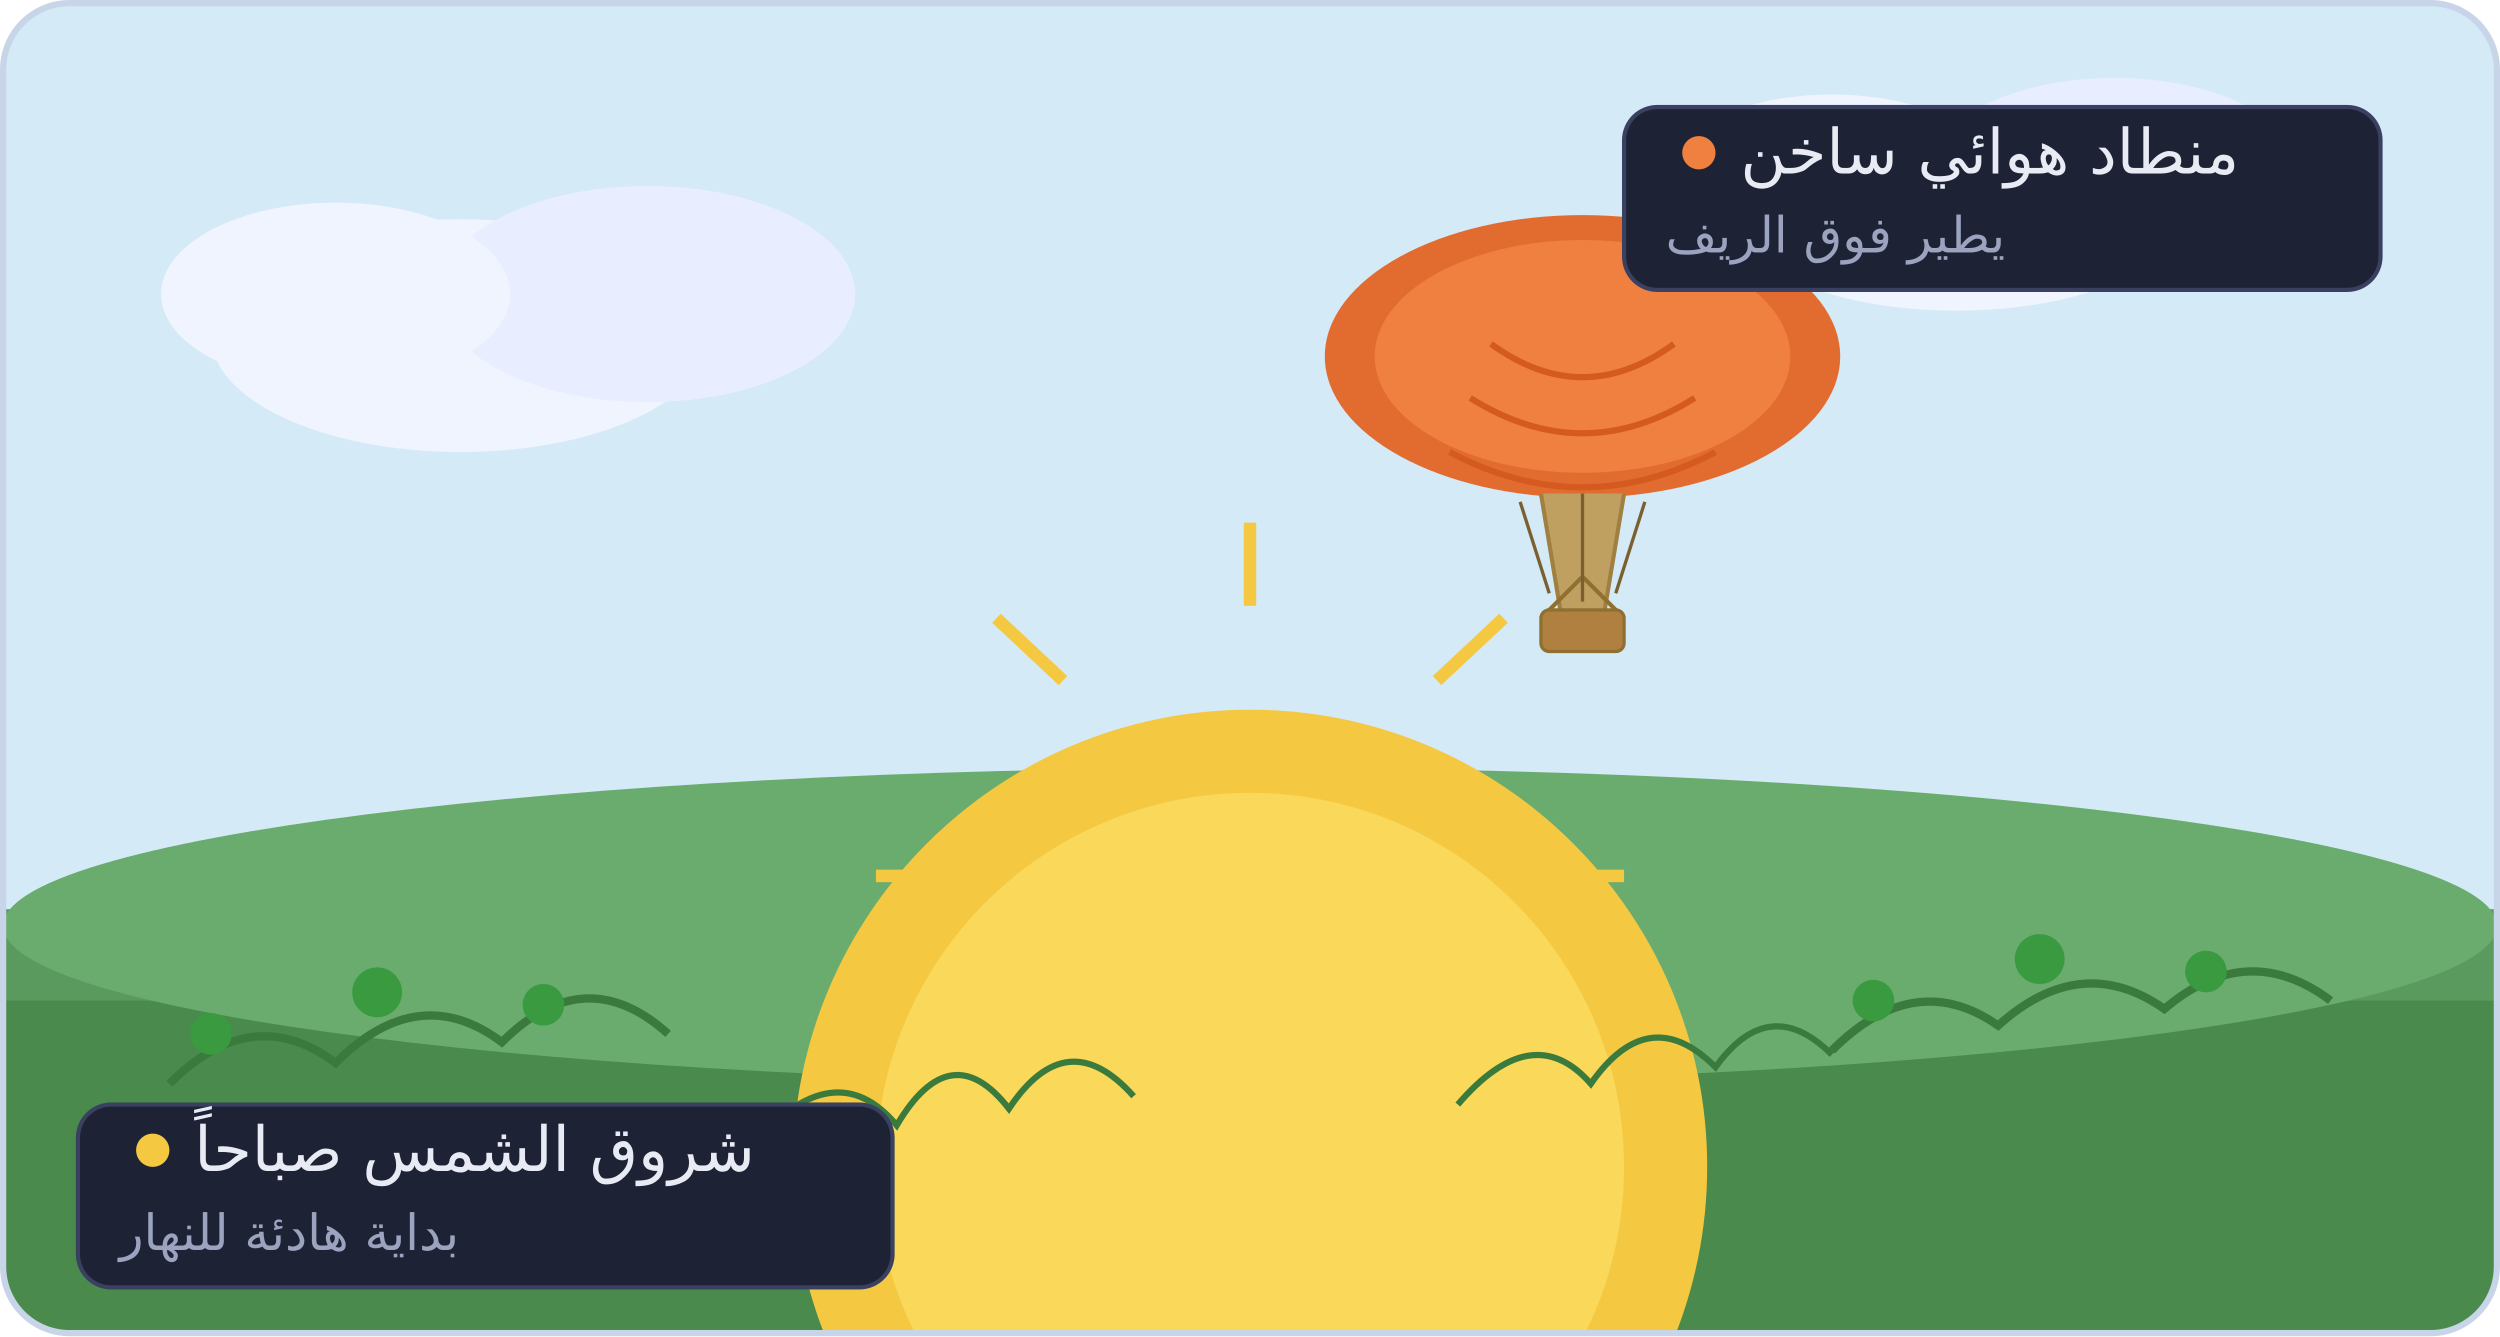
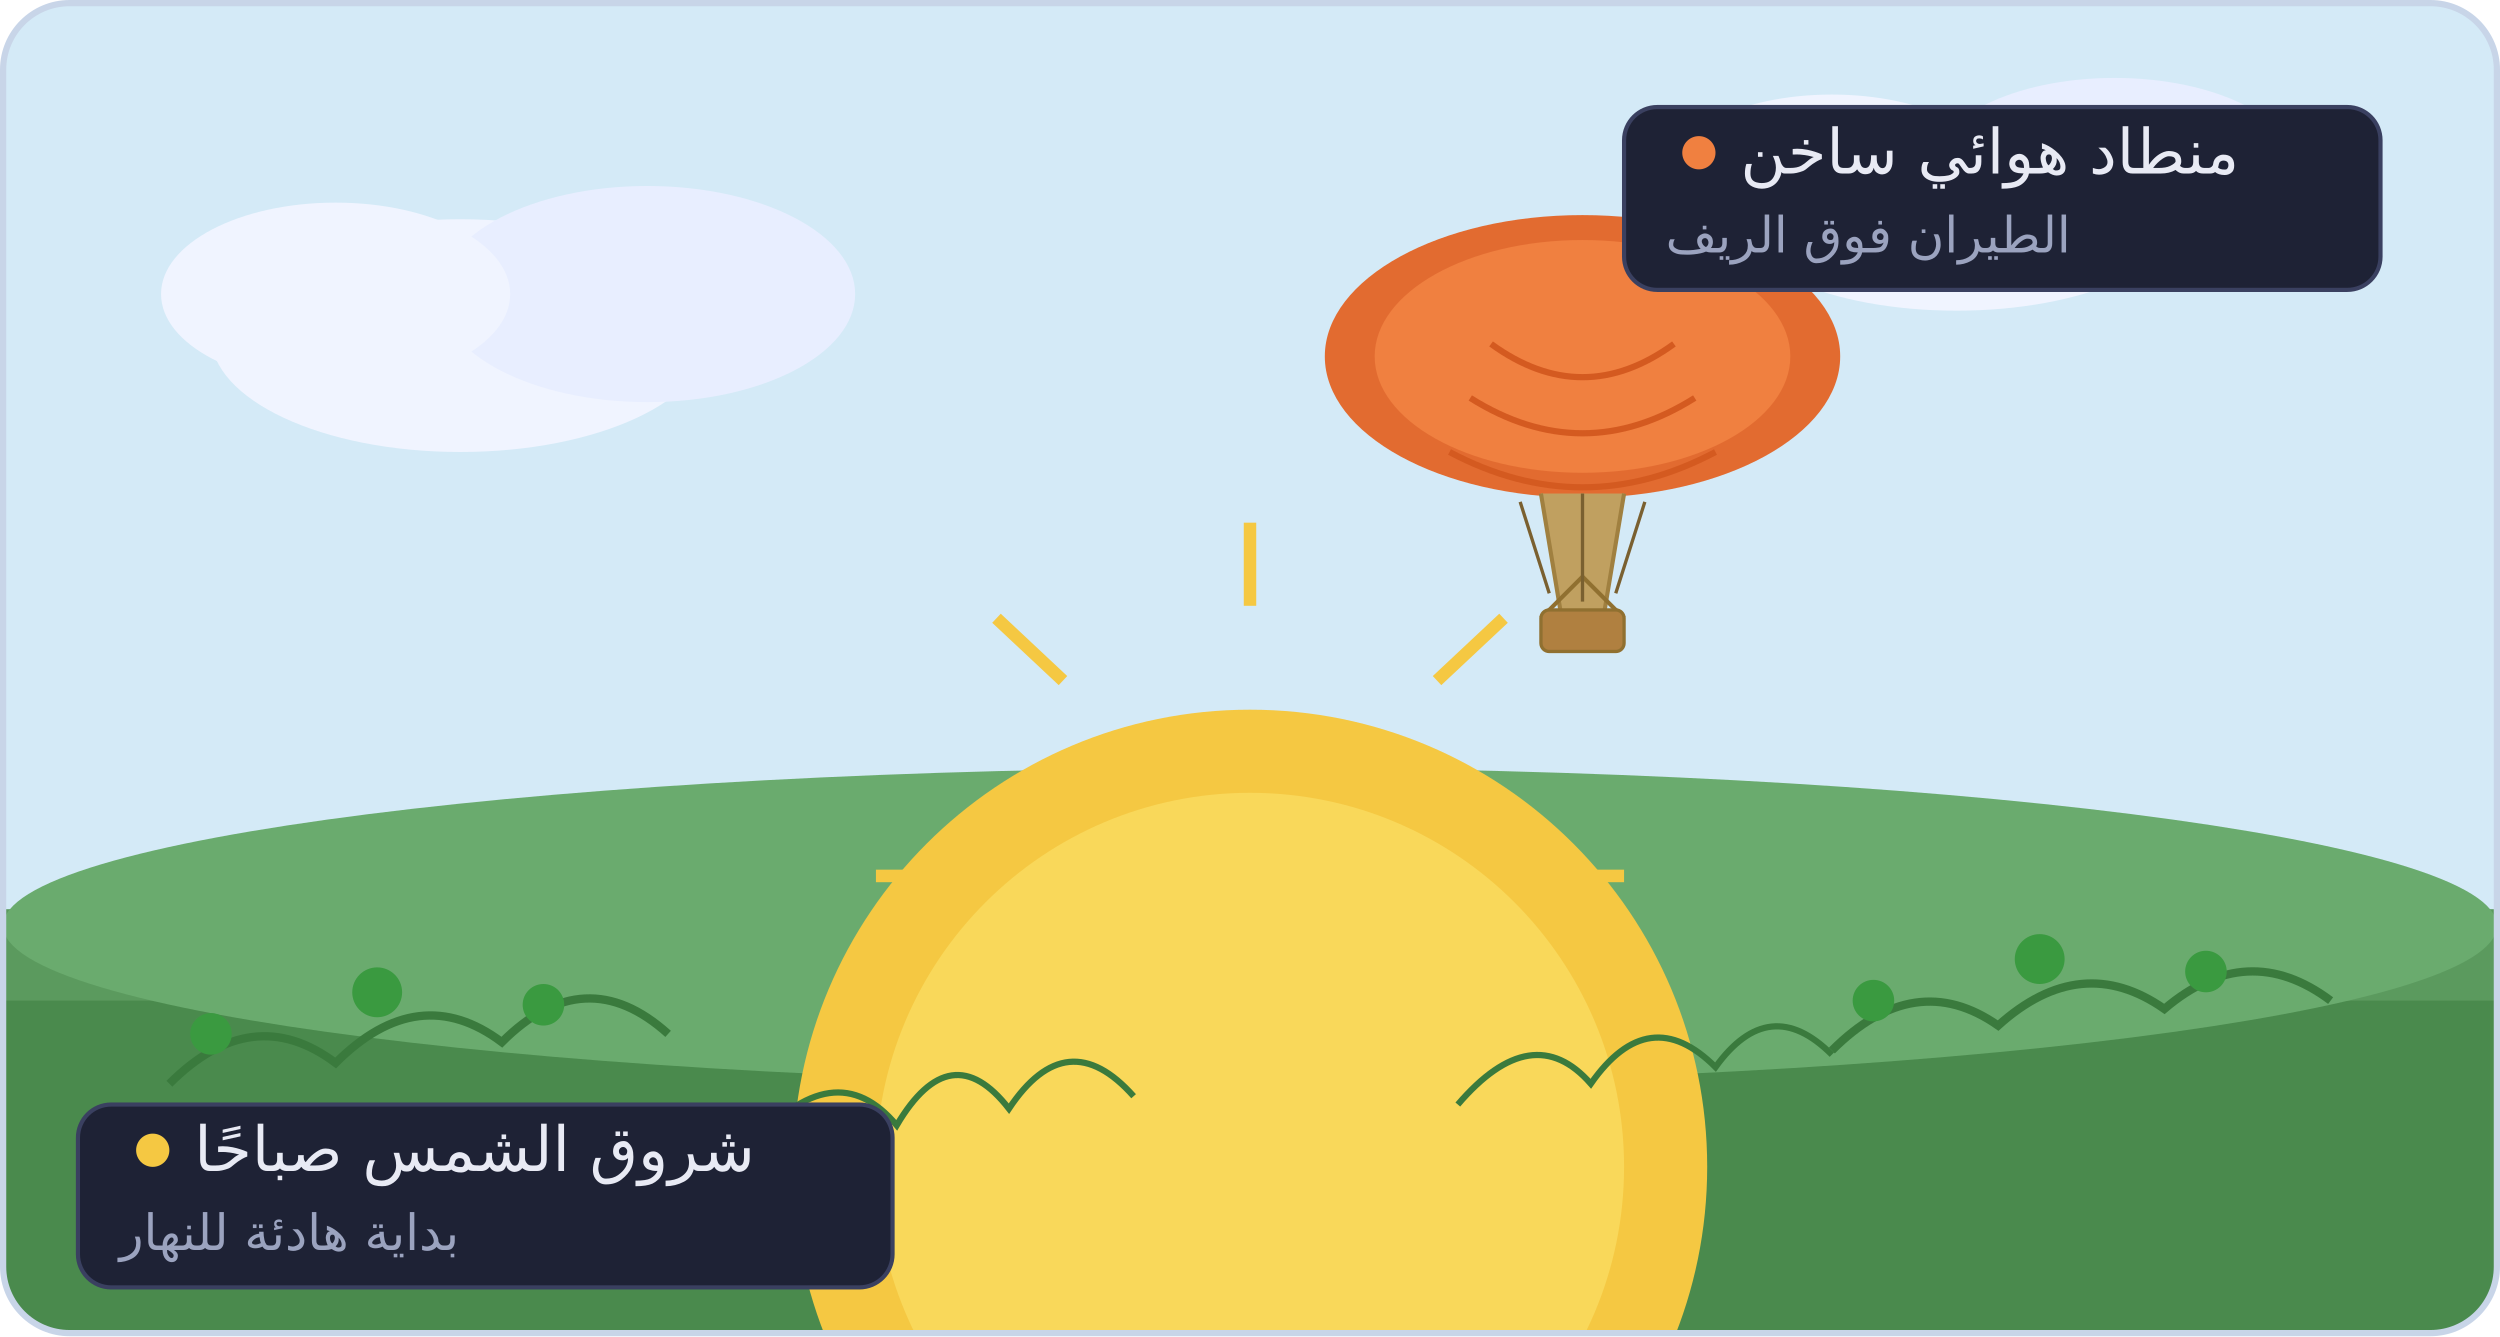
<svg xmlns="http://www.w3.org/2000/svg" width="601.5" viewBox="0 0 601.5 321.5" role="img" version="1.1" id="svg33" height="321.5">
  <defs id="defs1">
    <clipPath id="sky-clip">
      <rect x="40" y="30" width="600" height="320" rx="16" id="rect1" />
    </clipPath>
  </defs>
  <g clip-path="url(#sky-clip)" style="color:#ffffff;font-weight:400;font-size:16px;font-family:'Anthropic Sans', '-apple-system', BlinkMacSystemFont, 'Segoe UI', sans-serif;dominant-baseline:auto;text-anchor:start;opacity:1;fill:#000000;stroke:none;stroke-width:1px;stroke-linecap:butt;stroke-linejoin:miter" id="g29" transform="translate(-39.25,-29.25)">
    <rect x="40" y="30" width="600" height="320" fill="#d4eaf7" style="color:#ffffff;font-weight:400;font-size:16px;font-family:'Anthropic Sans', '-apple-system', BlinkMacSystemFont, 'Segoe UI', sans-serif;dominant-baseline:auto;text-anchor:start;opacity:1;fill:#d4eaf7;stroke:none;stroke-width:1px;stroke-linecap:butt;stroke-linejoin:miter" id="rect2" />
    <rect x="40" y="248" width="600" height="102" fill="#5b9a5e" style="color:#ffffff;font-weight:400;font-size:16px;font-family:'Anthropic Sans', '-apple-system', BlinkMacSystemFont, 'Segoe UI', sans-serif;dominant-baseline:auto;text-anchor:start;opacity:1;fill:#5b9a5e;stroke:none;stroke-width:1px;stroke-linecap:butt;stroke-linejoin:miter" id="rect3" />
    <rect x="40" y="270" width="600" height="80" fill="#4a8a4d" style="color:#ffffff;font-weight:400;font-size:16px;font-family:'Anthropic Sans', '-apple-system', BlinkMacSystemFont, 'Segoe UI', sans-serif;dominant-baseline:auto;text-anchor:start;opacity:1;fill:#4a8a4d;stroke:none;stroke-width:1px;stroke-linecap:butt;stroke-linejoin:miter" id="rect4" />
    <ellipse cx="340" cy="252" rx="300" ry="38" fill="#6aab6e" style="color:#ffffff;font-weight:400;font-size:16px;font-family:'Anthropic Sans', '-apple-system', BlinkMacSystemFont, 'Segoe UI', sans-serif;dominant-baseline:auto;text-anchor:start;opacity:1;fill:#6aab6e;stroke:none;stroke-width:1px;stroke-linecap:butt;stroke-linejoin:miter" id="ellipse4" />
    <circle cx="340" cy="310" r="110" fill="#f5c842" style="color:#ffffff;font-weight:400;font-size:16px;font-family:'Anthropic Sans', '-apple-system', BlinkMacSystemFont, 'Segoe UI', sans-serif;dominant-baseline:auto;text-anchor:start;opacity:1;fill:#f5c842;stroke:none;stroke-width:1px;stroke-linecap:butt;stroke-linejoin:miter" id="circle4" />
    <circle cx="340" cy="310" r="90" fill="#f9d85a" style="color:#ffffff;font-weight:400;font-size:16px;font-family:'Anthropic Sans', '-apple-system', BlinkMacSystemFont, 'Segoe UI', sans-serif;dominant-baseline:auto;text-anchor:start;opacity:1;fill:#f9d85a;stroke:none;stroke-width:1px;stroke-linecap:butt;stroke-linejoin:miter" id="circle5" />
    <line x1="340" y1="175" x2="340" y2="155" stroke="#f5c842" stroke-width="3" style="color:#ffffff;font-weight:400;font-size:16px;font-family:'Anthropic Sans', '-apple-system', BlinkMacSystemFont, 'Segoe UI', sans-serif;dominant-baseline:auto;text-anchor:start;opacity:1;fill:#000000;stroke:#f5c842;stroke-width:3px;stroke-linecap:butt;stroke-linejoin:miter" id="line5" />
    <line x1="295" y1="193" x2="279" y2="178" stroke="#f5c842" stroke-width="3" style="color:#ffffff;font-weight:400;font-size:16px;font-family:'Anthropic Sans', '-apple-system', BlinkMacSystemFont, 'Segoe UI', sans-serif;dominant-baseline:auto;text-anchor:start;opacity:1;fill:#000000;stroke:#f5c842;stroke-width:3px;stroke-linecap:butt;stroke-linejoin:miter" id="line6" />
    <line x1="272" y1="240" x2="250" y2="240" stroke="#f5c842" stroke-width="3" style="color:#ffffff;font-weight:400;font-size:16px;font-family:'Anthropic Sans', '-apple-system', BlinkMacSystemFont, 'Segoe UI', sans-serif;dominant-baseline:auto;text-anchor:start;opacity:1;fill:#000000;stroke:#f5c842;stroke-width:3px;stroke-linecap:butt;stroke-linejoin:miter" id="line7" />
    <line x1="385" y1="193" x2="401" y2="178" stroke="#f5c842" stroke-width="3" style="color:#ffffff;font-weight:400;font-size:16px;font-family:'Anthropic Sans', '-apple-system', BlinkMacSystemFont, 'Segoe UI', sans-serif;dominant-baseline:auto;text-anchor:start;opacity:1;fill:#000000;stroke:#f5c842;stroke-width:3px;stroke-linecap:butt;stroke-linejoin:miter" id="line8" />
    <line x1="408" y1="240" x2="430" y2="240" stroke="#f5c842" stroke-width="3" style="color:#ffffff;font-weight:400;font-size:16px;font-family:'Anthropic Sans', '-apple-system', BlinkMacSystemFont, 'Segoe UI', sans-serif;dominant-baseline:auto;text-anchor:start;opacity:1;fill:#000000;stroke:#f5c842;stroke-width:3px;stroke-linecap:butt;stroke-linejoin:miter" id="line9" />
    <ellipse cx="150" cy="110" rx="60" ry="28" fill="#f0f4ff" style="color:#ffffff;font-weight:400;font-size:16px;font-family:'Anthropic Sans', '-apple-system', BlinkMacSystemFont, 'Segoe UI', sans-serif;dominant-baseline:auto;text-anchor:start;opacity:1;fill:#f0f4ff;stroke:none;stroke-width:1px;stroke-linecap:butt;stroke-linejoin:miter" id="ellipse9" />
    <ellipse cx="195" cy="100" rx="50" ry="26" fill="#e8eeff" style="color:#ffffff;font-weight:400;font-size:16px;font-family:'Anthropic Sans', '-apple-system', BlinkMacSystemFont, 'Segoe UI', sans-serif;dominant-baseline:auto;text-anchor:start;opacity:1;fill:#e8eeff;stroke:none;stroke-width:1px;stroke-linecap:butt;stroke-linejoin:miter" id="ellipse10" />
    <ellipse cx="120" cy="100" rx="42" ry="22" fill="#f0f4ff" style="color:#ffffff;font-weight:400;font-size:16px;font-family:'Anthropic Sans', '-apple-system', BlinkMacSystemFont, 'Segoe UI', sans-serif;dominant-baseline:auto;text-anchor:start;opacity:1;fill:#f0f4ff;stroke:none;stroke-width:1px;stroke-linecap:butt;stroke-linejoin:miter" id="ellipse11" />
    <ellipse cx="510" cy="80" rx="55" ry="24" fill="#f0f4ff" style="color:#ffffff;font-weight:400;font-size:16px;font-family:'Anthropic Sans', '-apple-system', BlinkMacSystemFont, 'Segoe UI', sans-serif;dominant-baseline:auto;text-anchor:start;opacity:1;fill:#f0f4ff;stroke:none;stroke-width:1px;stroke-linecap:butt;stroke-linejoin:miter" id="ellipse12" />
    <ellipse cx="548" cy="70" rx="44" ry="22" fill="#e8eeff" style="color:#ffffff;font-weight:400;font-size:16px;font-family:'Anthropic Sans', '-apple-system', BlinkMacSystemFont, 'Segoe UI', sans-serif;dominant-baseline:auto;text-anchor:start;opacity:1;fill:#e8eeff;stroke:none;stroke-width:1px;stroke-linecap:butt;stroke-linejoin:miter" id="ellipse13" />
    <ellipse cx="480" cy="72" rx="40" ry="20" fill="#f0f4ff" style="color:#ffffff;font-weight:400;font-size:16px;font-family:'Anthropic Sans', '-apple-system', BlinkMacSystemFont, 'Segoe UI', sans-serif;dominant-baseline:auto;text-anchor:start;opacity:1;fill:#f0f4ff;stroke:none;stroke-width:1px;stroke-linecap:butt;stroke-linejoin:miter" id="ellipse14" />
    <ellipse cx="420" cy="115" rx="62" ry="34" fill="#e26b30" style="color:#ffffff;font-weight:400;font-size:16px;font-family:'Anthropic Sans', '-apple-system', BlinkMacSystemFont, 'Segoe UI', sans-serif;dominant-baseline:auto;text-anchor:start;opacity:1;fill:#e26b30;stroke:none;stroke-width:1px;stroke-linecap:butt;stroke-linejoin:miter" id="ellipse15" />
    <ellipse cx="420" cy="115" rx="50" ry="28" fill="#f08040" style="color:#ffffff;font-weight:400;font-size:16px;font-family:'Anthropic Sans', '-apple-system', BlinkMacSystemFont, 'Segoe UI', sans-serif;dominant-baseline:auto;text-anchor:start;opacity:1;fill:#f08040;stroke:none;stroke-width:1px;stroke-linecap:butt;stroke-linejoin:miter" id="ellipse16" />
    <path d="m 388,138 q 32,17 64,0" fill="none" stroke="#d45a20" stroke-width="1.5" style="color:#ffffff;font-weight:400;font-size:16px;font-family:'Anthropic Sans', '-apple-system', BlinkMacSystemFont, 'Segoe UI', sans-serif;dominant-baseline:auto;text-anchor:start;opacity:1;fill:none;stroke:#d45a20;stroke-width:1.5px;stroke-linecap:butt;stroke-linejoin:miter" id="path16" />
    <path d="m 393,125 q 27,17 54,0" fill="none" stroke="#d45a20" stroke-width="1.5" style="color:#ffffff;font-weight:400;font-size:16px;font-family:'Anthropic Sans', '-apple-system', BlinkMacSystemFont, 'Segoe UI', sans-serif;dominant-baseline:auto;text-anchor:start;opacity:1;fill:none;stroke:#d45a20;stroke-width:1.5px;stroke-linecap:butt;stroke-linejoin:miter" id="path17" />
    <path d="m 398,112 q 22,16 44,0" fill="none" stroke="#d45a20" stroke-width="1.5" style="color:#ffffff;font-weight:400;font-size:16px;font-family:'Anthropic Sans', '-apple-system', BlinkMacSystemFont, 'Segoe UI', sans-serif;dominant-baseline:auto;text-anchor:start;opacity:1;fill:none;stroke:#d45a20;stroke-width:1.5px;stroke-linecap:butt;stroke-linejoin:miter" id="path18" />
    <path d="m 410,148 5,30 h 10 l 5,-30" fill="#c0a060" stroke="#a08040" stroke-width="1" style="color:#ffffff;font-weight:400;font-size:16px;font-family:'Anthropic Sans', '-apple-system', BlinkMacSystemFont, 'Segoe UI', sans-serif;dominant-baseline:auto;text-anchor:start;opacity:1;fill:#c0a060;stroke:#a08040;stroke-width:1px;stroke-linecap:butt;stroke-linejoin:miter" id="path19" />
    <line x1="410" y1="178" x2="420" y2="168" stroke="#907030" stroke-width="1" style="color:#ffffff;font-weight:400;font-size:16px;font-family:'Anthropic Sans', '-apple-system', BlinkMacSystemFont, 'Segoe UI', sans-serif;dominant-baseline:auto;text-anchor:start;opacity:1;fill:#000000;stroke:#907030;stroke-width:1px;stroke-linecap:butt;stroke-linejoin:miter" id="line19" />
    <line x1="430" y1="178" x2="420" y2="168" stroke="#907030" stroke-width="1" style="color:#ffffff;font-weight:400;font-size:16px;font-family:'Anthropic Sans', '-apple-system', BlinkMacSystemFont, 'Segoe UI', sans-serif;dominant-baseline:auto;text-anchor:start;opacity:1;fill:#000000;stroke:#907030;stroke-width:1px;stroke-linecap:butt;stroke-linejoin:miter" id="line20" />
    <rect x="410" y="176" width="20" height="10" rx="2" fill="#b08040" stroke="#907030" stroke-width="0.8" style="color:#ffffff;font-weight:400;font-size:16px;font-family:'Anthropic Sans', '-apple-system', BlinkMacSystemFont, 'Segoe UI', sans-serif;dominant-baseline:auto;text-anchor:start;opacity:1;fill:#b08040;stroke:#907030;stroke-width:0.8px;stroke-linecap:butt;stroke-linejoin:miter" id="rect20" />
    <line x1="405" y1="150" x2="412" y2="172" stroke="#7a6030" stroke-width="0.8" style="color:#ffffff;font-weight:400;font-size:16px;font-family:'Anthropic Sans', '-apple-system', BlinkMacSystemFont, 'Segoe UI', sans-serif;dominant-baseline:auto;text-anchor:start;opacity:1;fill:#000000;stroke:#7a6030;stroke-width:0.8px;stroke-linecap:butt;stroke-linejoin:miter" id="line21" />
    <line x1="435" y1="150" x2="428" y2="172" stroke="#7a6030" stroke-width="0.8" style="color:#ffffff;font-weight:400;font-size:16px;font-family:'Anthropic Sans', '-apple-system', BlinkMacSystemFont, 'Segoe UI', sans-serif;dominant-baseline:auto;text-anchor:start;opacity:1;fill:#000000;stroke:#7a6030;stroke-width:0.8px;stroke-linecap:butt;stroke-linejoin:miter" id="line22" />
    <line x1="420" y1="148" x2="420" y2="174" stroke="#7a6030" stroke-width="0.8" style="color:#ffffff;font-weight:400;font-size:16px;font-family:'Anthropic Sans', '-apple-system', BlinkMacSystemFont, 'Segoe UI', sans-serif;dominant-baseline:auto;text-anchor:start;opacity:1;fill:#000000;stroke:#7a6030;stroke-width:0.8px;stroke-linecap:butt;stroke-linejoin:miter" id="line23" />
    <path d="m 80,290 q 20,-20 40,-5 20,-20 40,-5 20,-20 40,-2" fill="none" stroke="#3a7a3d" stroke-width="2" style="color:#ffffff;font-weight:400;font-size:16px;font-family:'Anthropic Sans', '-apple-system', BlinkMacSystemFont, 'Segoe UI', sans-serif;dominant-baseline:auto;text-anchor:start;opacity:1;fill:none;stroke:#3a7a3d;stroke-width:2px;stroke-linecap:butt;stroke-linejoin:miter" id="path23" />
    <circle cx="90" cy="278" r="5" fill="#3a9a40" style="color:#ffffff;font-weight:400;font-size:16px;font-family:'Anthropic Sans', '-apple-system', BlinkMacSystemFont, 'Segoe UI', sans-serif;dominant-baseline:auto;text-anchor:start;opacity:1;fill:#3a9a40;stroke:none;stroke-width:1px;stroke-linecap:butt;stroke-linejoin:miter" id="circle23" />
    <circle cx="130" cy="268" r="6" fill="#3a9a40" style="color:#ffffff;font-weight:400;font-size:16px;font-family:'Anthropic Sans', '-apple-system', BlinkMacSystemFont, 'Segoe UI', sans-serif;dominant-baseline:auto;text-anchor:start;opacity:1;fill:#3a9a40;stroke:none;stroke-width:1px;stroke-linecap:butt;stroke-linejoin:miter" id="circle24" />
    <circle cx="170" cy="271" r="5" fill="#3a9a40" style="color:#ffffff;font-weight:400;font-size:16px;font-family:'Anthropic Sans', '-apple-system', BlinkMacSystemFont, 'Segoe UI', sans-serif;dominant-baseline:auto;text-anchor:start;opacity:1;fill:#3a9a40;stroke:none;stroke-width:1px;stroke-linecap:butt;stroke-linejoin:miter" id="circle25" />
    <path d="m 480,282 q 20,-20 40,-6 20,-18 40,-4 20,-17 40,-2" fill="none" stroke="#3a7a3d" stroke-width="2" style="color:#ffffff;font-weight:400;font-size:16px;font-family:'Anthropic Sans', '-apple-system', BlinkMacSystemFont, 'Segoe UI', sans-serif;dominant-baseline:auto;text-anchor:start;opacity:1;fill:none;stroke:#3a7a3d;stroke-width:2px;stroke-linecap:butt;stroke-linejoin:miter" id="path25" />
    <circle cx="490" cy="270" r="5" fill="#3a9a40" style="color:#ffffff;font-weight:400;font-size:16px;font-family:'Anthropic Sans', '-apple-system', BlinkMacSystemFont, 'Segoe UI', sans-serif;dominant-baseline:auto;text-anchor:start;opacity:1;fill:#3a9a40;stroke:none;stroke-width:1px;stroke-linecap:butt;stroke-linejoin:miter" id="circle26" />
    <circle cx="530" cy="260" r="6" fill="#3a9a40" style="color:#ffffff;font-weight:400;font-size:16px;font-family:'Anthropic Sans', '-apple-system', BlinkMacSystemFont, 'Segoe UI', sans-serif;dominant-baseline:auto;text-anchor:start;opacity:1;fill:#3a9a40;stroke:none;stroke-width:1px;stroke-linecap:butt;stroke-linejoin:miter" id="circle27" />
    <circle cx="570" cy="263" r="5" fill="#3a9a40" style="color:#ffffff;font-weight:400;font-size:16px;font-family:'Anthropic Sans', '-apple-system', BlinkMacSystemFont, 'Segoe UI', sans-serif;dominant-baseline:auto;text-anchor:start;opacity:1;fill:#3a9a40;stroke:none;stroke-width:1px;stroke-linecap:butt;stroke-linejoin:miter" id="circle28" />
    <path d="m 220,305 q 20,-23 35,-5 13,-22 27,-4 14,-21 30,-3" fill="none" stroke="#3a7a3d" stroke-width="1.5" style="color:#ffffff;font-weight:400;font-size:16px;font-family:'Anthropic Sans', '-apple-system', BlinkMacSystemFont, 'Segoe UI', sans-serif;dominant-baseline:auto;text-anchor:start;opacity:1;fill:none;stroke:#3a7a3d;stroke-width:1.5px;stroke-linecap:butt;stroke-linejoin:miter" id="path28" />
    <path d="m 390,295 q 18,-21 32,-5 14,-20 30,-4 13,-18 28,-3" fill="none" stroke="#3a7a3d" stroke-width="1.5" style="color:#ffffff;font-weight:400;font-size:16px;font-family:'Anthropic Sans', '-apple-system', BlinkMacSystemFont, 'Segoe UI', sans-serif;dominant-baseline:auto;text-anchor:start;opacity:1;fill:none;stroke:#3a7a3d;stroke-width:1.5px;stroke-linecap:butt;stroke-linejoin:miter" id="path29" />
  </g>
  <rect x="0.75" y="0.75" width="600" height="320" rx="16" fill="none" stroke="#c8d5e8" stroke-width="1.5" style="color:#ffffff;font-weight:400;font-size:16px;font-family:'Anthropic Sans', '-apple-system', BlinkMacSystemFont, 'Segoe UI', sans-serif;dominant-baseline:auto;text-anchor:start;opacity:1;fill:none;stroke:#c8d5e8;stroke-width:1.5px;stroke-linecap:butt;stroke-linejoin:miter" id="rect29" />
  <rect x="18.75" y="265.75" width="196" height="44" rx="8" style="color:#ffffff;font-weight:400;font-size:16px;font-family:'Anthropic Sans', '-apple-system', BlinkMacSystemFont, 'Segoe UI', sans-serif;dominant-baseline:auto;text-anchor:start;opacity:1;fill:#1e2235;stroke:#3a4060;stroke-width:1px;stroke-linecap:butt;stroke-linejoin:miter" id="rect30" />
  <circle cx="36.75" cy="276.75" r="4" fill="#f5c842" style="color:#ffffff;font-weight:400;font-size:16px;font-family:'Anthropic Sans', '-apple-system', BlinkMacSystemFont, 'Segoe UI', sans-serif;dominant-baseline:auto;text-anchor:start;opacity:1;fill:#f5c842;stroke:none;stroke-width:1px;stroke-linecap:butt;stroke-linejoin:miter" id="circle30" />
  <text x="46.75" y="281.75" style="color:#ffffff;font-weight:500;font-size:15px;font-family:sans-serif;dominant-baseline:auto;text-anchor:start;opacity:1;fill:#e8eaf4;stroke:none;stroke-width:1px;stroke-linecap:butt;stroke-linejoin:miter" id="text30">
-     <tspan>شروق الشمس صباحاً</tspan>
+     <tspan>شروق الشمس صباحًا</tspan>
  </text>
  <text x="28.75" y="300.75" style="color:#ffffff;font-weight:400;font-size:12px;font-family:sans-serif;dominant-baseline:auto;text-anchor:start;opacity:1;fill:#9ba3bf;stroke:none;stroke-width:1px;stroke-linecap:butt;stroke-linejoin:miter" id="text31">
    <tspan>بداية هادئة للنهار</tspan>
  </text>
  <rect x="390.75" y="25.75" width="182" height="44" rx="8" style="color:#ffffff;font-weight:400;font-size:16px;font-family:'Anthropic Sans', '-apple-system', BlinkMacSystemFont, 'Segoe UI', sans-serif;dominant-baseline:auto;text-anchor:start;opacity:1;fill:#1e2235;stroke:#3a4060;stroke-width:1px;stroke-linecap:butt;stroke-linejoin:miter" id="rect31" />
  <circle cx="408.75" cy="36.75" r="4" fill="#f08040" style="color:#ffffff;font-weight:400;font-size:16px;font-family:'Anthropic Sans', '-apple-system', BlinkMacSystemFont, 'Segoe UI', sans-serif;dominant-baseline:auto;text-anchor:start;opacity:1;fill:#f08040;stroke:none;stroke-width:1px;stroke-linecap:butt;stroke-linejoin:miter" id="circle31" />
  <text x="418.75" y="41.75" style="color:#ffffff;font-weight:500;font-size:15px;font-family:sans-serif;dominant-baseline:auto;text-anchor:start;opacity:1;fill:#e8eaf4;stroke:none;stroke-width:1px;stroke-linecap:butt;stroke-linejoin:miter" id="text32">
    <tspan>منطاد هوائي ساخن</tspan>
  </text>
  <text x="400.75" y="60.75" style="color:#ffffff;font-weight:400;font-size:12px;font-family:sans-serif;dominant-baseline:auto;text-anchor:start;opacity:1;fill:#9ba3bf;stroke:none;stroke-width:1px;stroke-linecap:butt;stroke-linejoin:miter" id="text33">
-     <tspan>يطير فوق الريف</tspan>
+     <tspan>الطيران فوق الريف</tspan>
  </text>
</svg>
